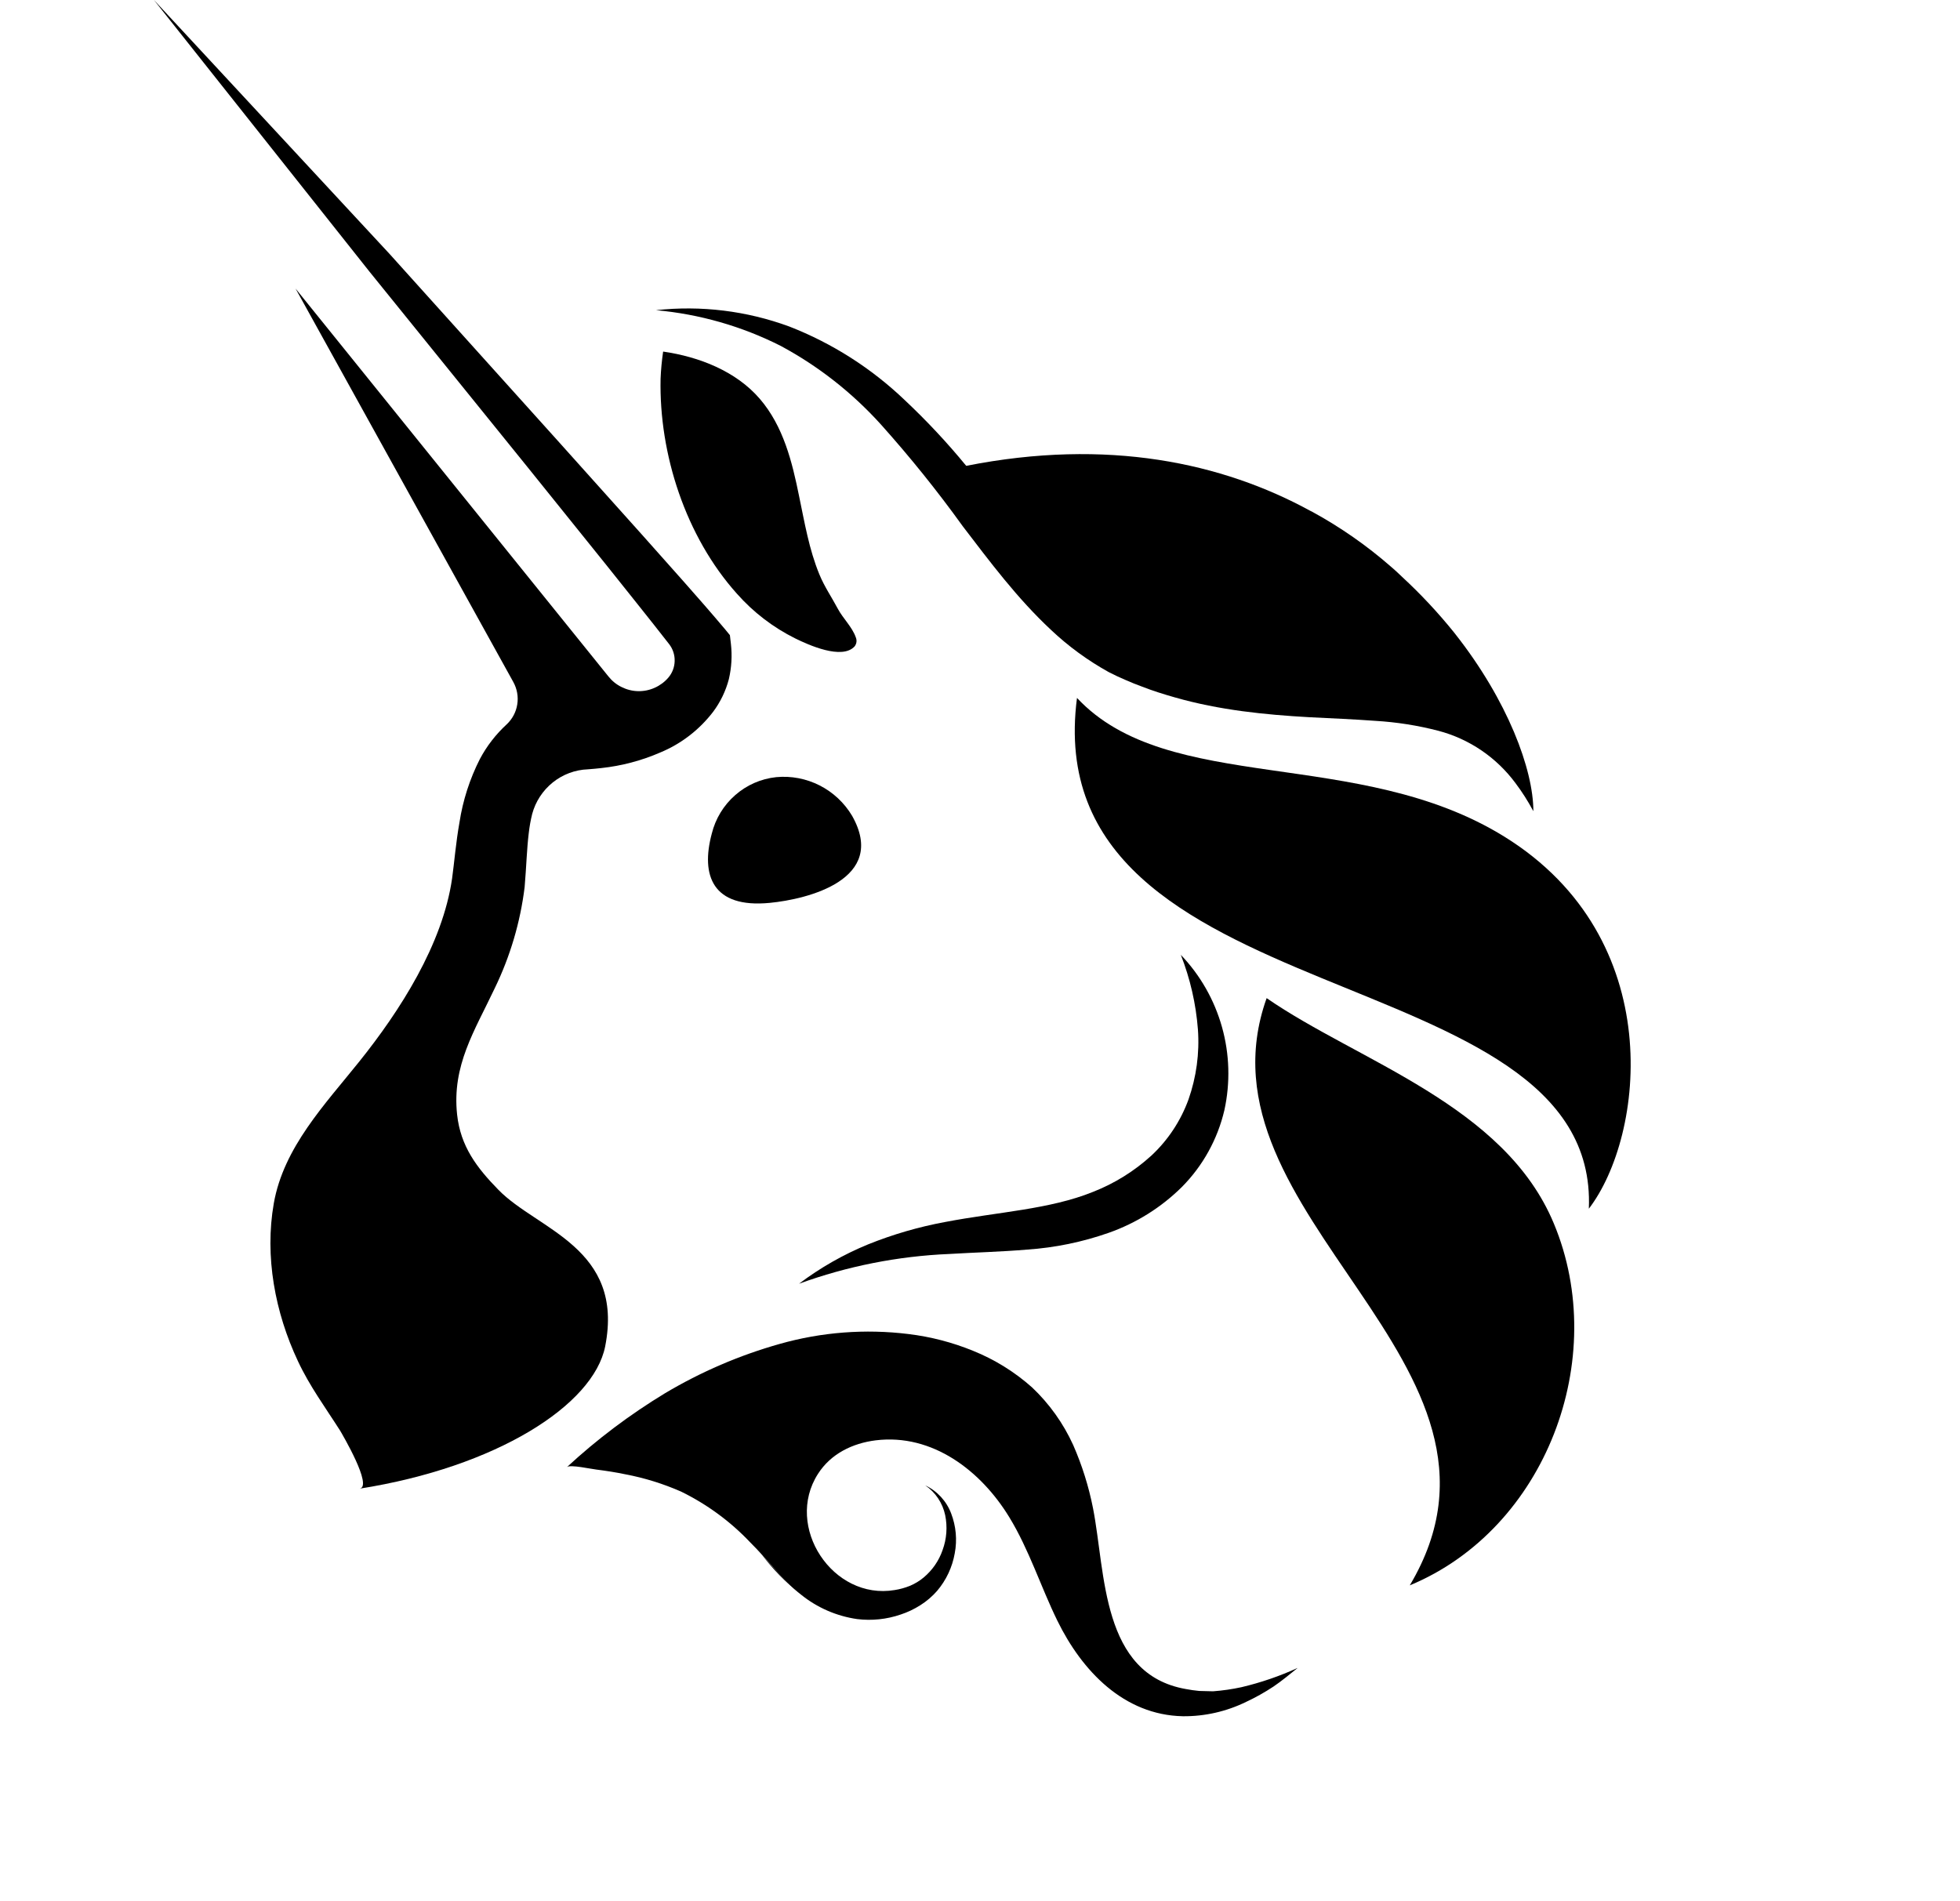
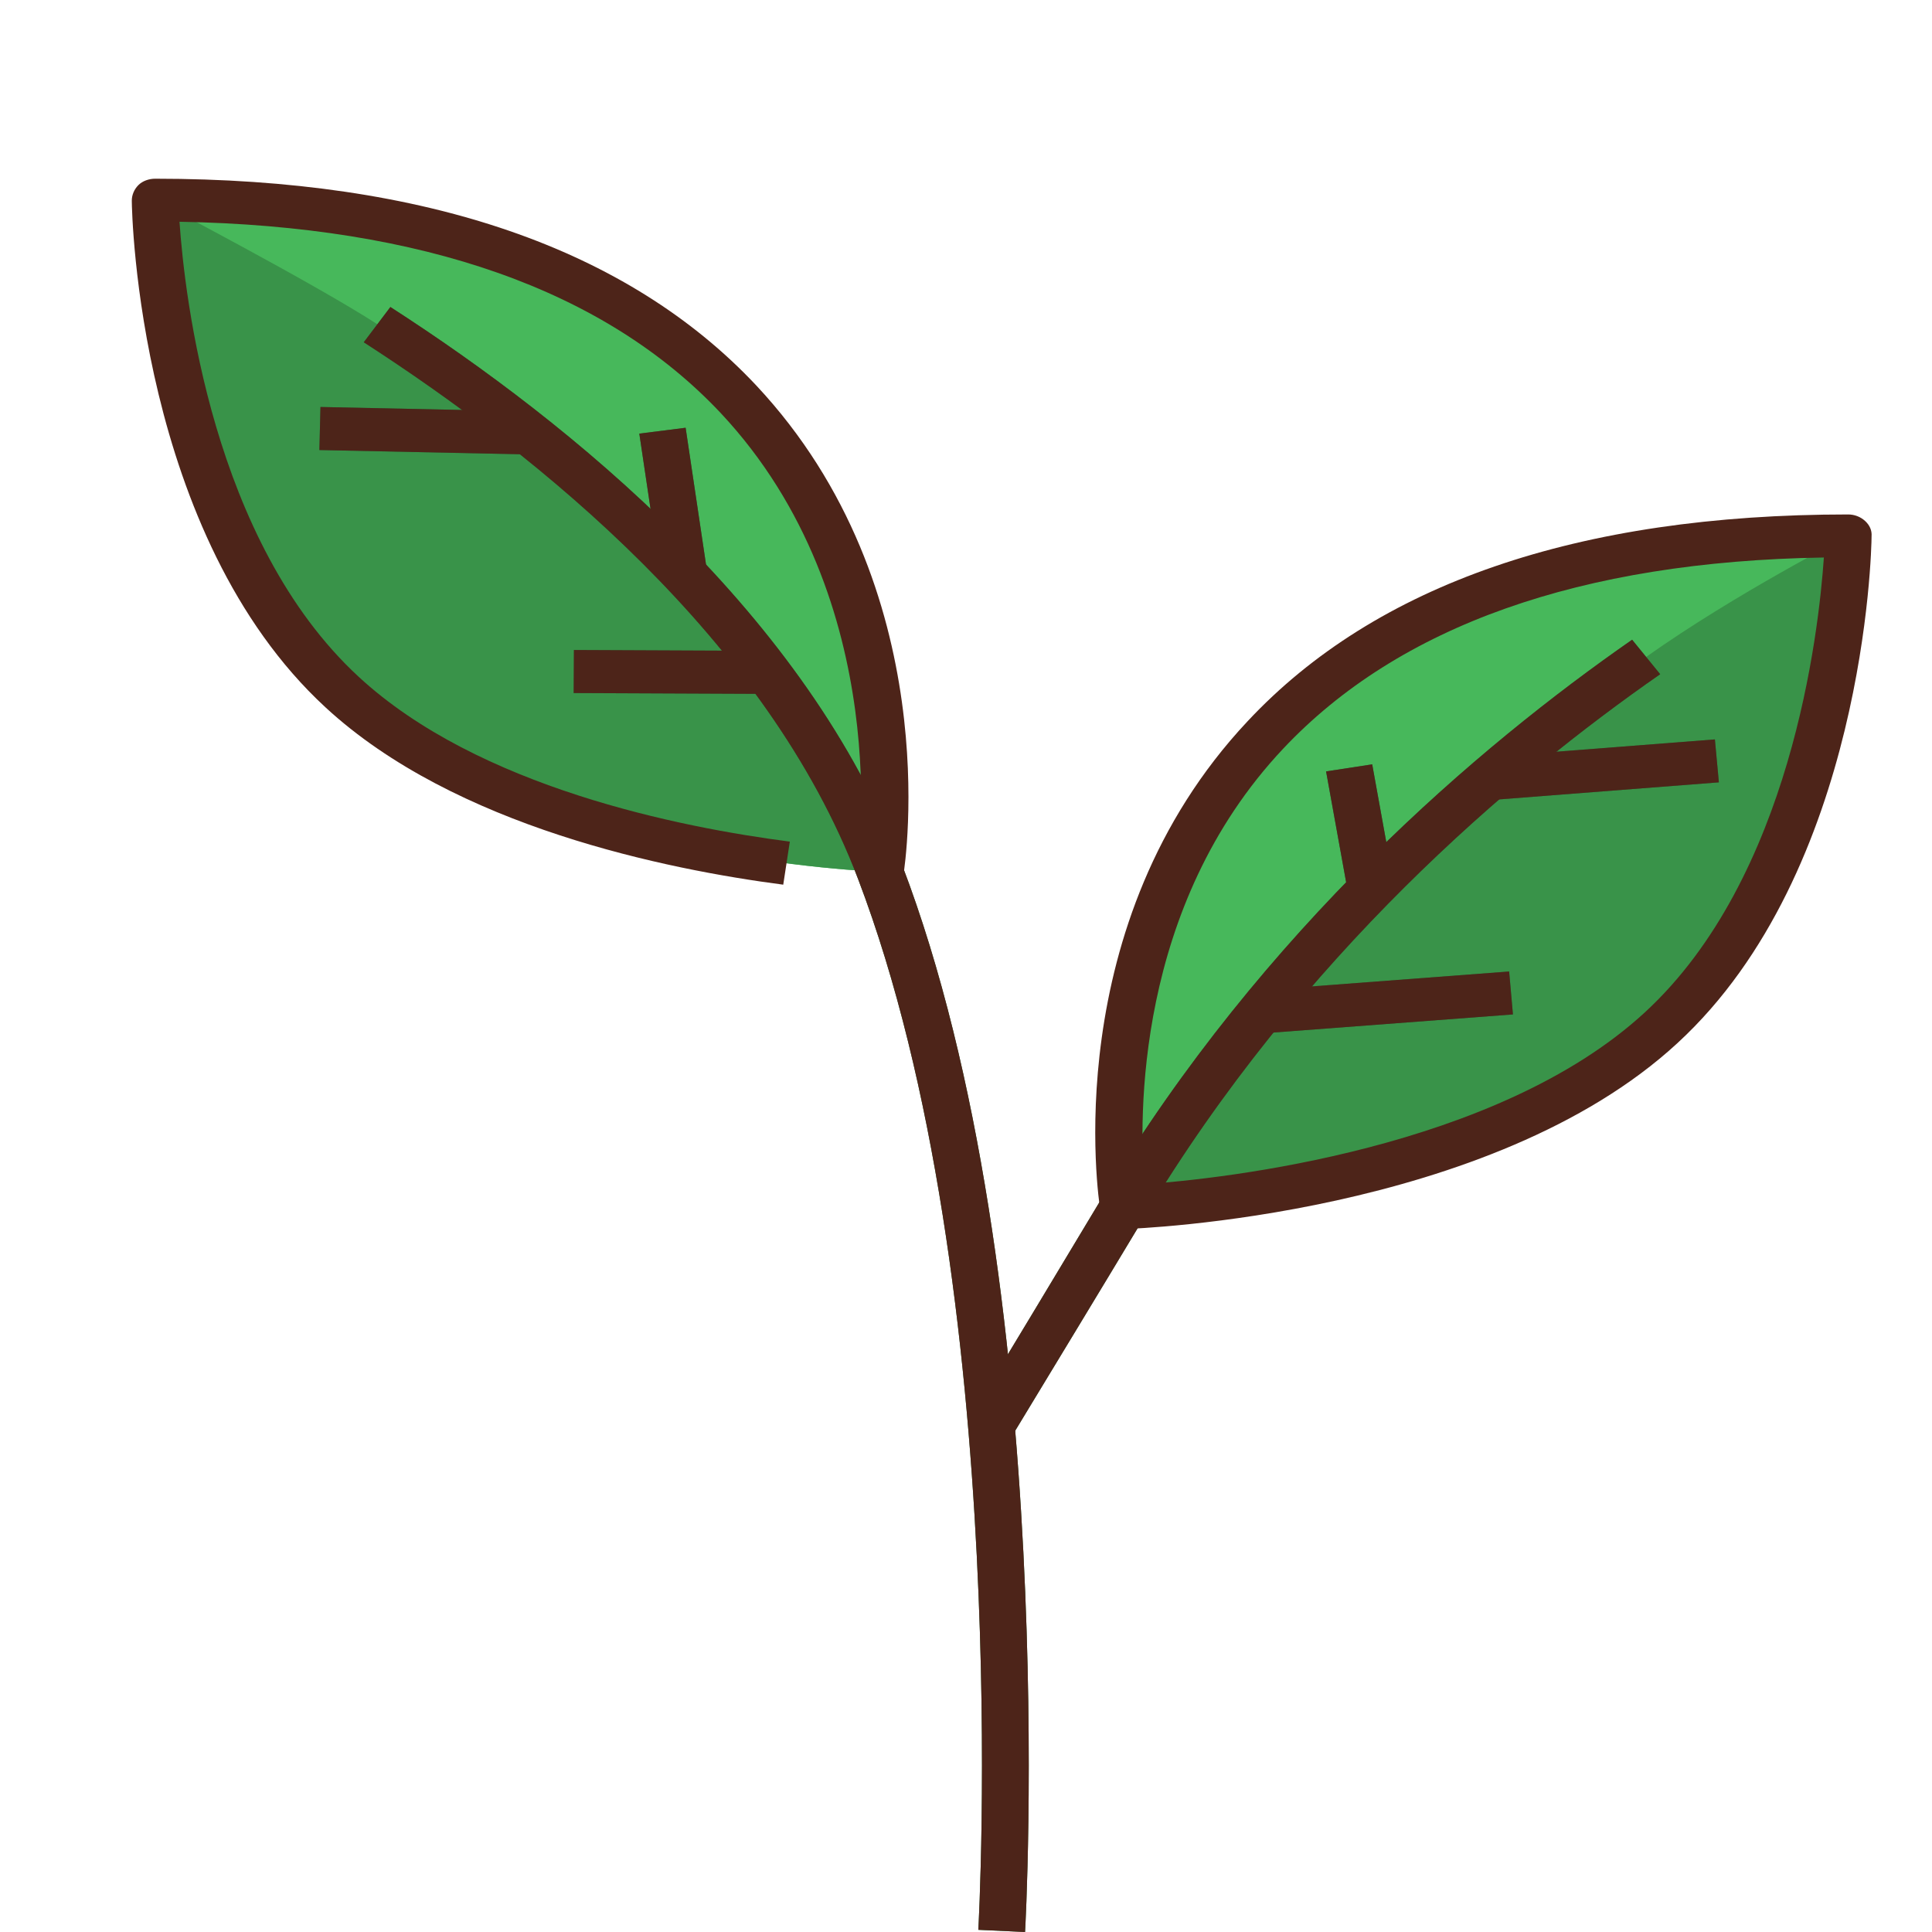
- <svg xmlns="http://www.w3.org/2000/svg" width="33" height="32" viewBox="0 0 33 32" fill="none">
-   <path d="M14.346 13.736C14.953 14.809 13.596 15.142 12.96 15.203C11.995 15.297 11.796 14.739 11.984 14.037C12.046 13.786 12.183 13.56 12.377 13.39C12.571 13.219 12.812 13.113 13.069 13.086C13.321 13.062 13.575 13.111 13.801 13.226C14.027 13.341 14.216 13.518 14.346 13.736Z" fill="black" />
-   <path d="M18.133 11.752C17.428 17.169 26.932 16.042 26.751 20.353C27.689 19.129 28.092 15.802 25.332 14.09C22.873 12.564 19.669 13.399 18.133 11.752Z" fill="black" />
-   <path d="M23.607 9.71C23.546 9.652 23.482 9.596 23.42 9.539C23.483 9.597 23.546 9.657 23.607 9.71Z" fill="black" />
-   <path d="M25.817 13.658L25.811 13.649C25.725 13.489 25.628 13.336 25.519 13.191C25.198 12.755 24.738 12.442 24.216 12.305C23.869 12.215 23.514 12.159 23.155 12.138C22.792 12.111 22.422 12.096 22.048 12.077C21.298 12.035 20.53 11.958 19.78 11.743C19.593 11.69 19.405 11.631 19.224 11.56C19.131 11.527 19.043 11.49 18.951 11.45C18.858 11.411 18.763 11.366 18.669 11.318C18.317 11.123 17.99 10.885 17.697 10.608C17.12 10.069 16.666 9.457 16.211 8.863C15.783 8.268 15.323 7.696 14.833 7.149C14.35 6.614 13.78 6.166 13.146 5.825C12.49 5.493 11.777 5.289 11.045 5.223C11.804 5.14 12.572 5.234 13.289 5.498C14.013 5.78 14.674 6.202 15.236 6.74C15.603 7.085 15.948 7.454 16.268 7.844C18.649 7.373 20.58 7.792 22.064 8.603L22.098 8.62C22.57 8.878 23.013 9.187 23.418 9.541C23.482 9.598 23.546 9.654 23.605 9.712C23.921 10.004 24.215 10.318 24.485 10.654L24.506 10.681C25.383 11.796 25.816 12.955 25.817 13.658Z" fill="black" />
-   <path d="M25.816 13.658L25.811 13.646L25.816 13.658Z" fill="black" />
-   <path d="M11.165 5.92C11.773 6.008 12.393 6.251 12.792 6.715C13.191 7.178 13.338 7.781 13.454 8.354C13.547 8.799 13.622 9.252 13.796 9.673C13.88 9.878 14.004 10.058 14.107 10.252C14.193 10.413 14.348 10.558 14.408 10.73C14.419 10.755 14.423 10.782 14.42 10.809C14.417 10.836 14.406 10.861 14.39 10.883C14.178 11.118 13.607 10.857 13.391 10.751C13.018 10.566 12.684 10.31 12.408 9.998C11.542 9.032 11.095 7.643 11.122 6.379C11.128 6.225 11.143 6.072 11.165 5.92Z" fill="black" />
-   <path d="M21.326 16.807C20.014 20.486 25.966 22.954 23.736 26.695C26.025 25.746 27.111 22.878 26.162 20.603C25.331 18.605 22.875 17.877 21.326 16.807Z" fill="black" />
-   <path d="M13.453 21.616C13.811 21.346 14.202 21.123 14.617 20.953C15.036 20.784 15.471 20.658 15.916 20.576C16.798 20.407 17.671 20.366 18.404 20.069C18.766 19.927 19.099 19.72 19.387 19.457C19.666 19.197 19.879 18.874 20.01 18.515C20.143 18.137 20.198 17.734 20.169 17.334C20.136 16.903 20.039 16.48 19.881 16.078C20.208 16.419 20.446 16.837 20.574 17.293C20.702 17.748 20.716 18.229 20.615 18.692C20.501 19.181 20.253 19.63 19.9 19.986C19.551 20.332 19.129 20.596 18.666 20.759C18.225 20.914 17.764 21.009 17.297 21.041C16.847 21.079 16.412 21.089 15.984 21.115C15.12 21.151 14.266 21.32 13.453 21.616Z" fill="black" />
-   <path d="M21.849 28.085C21.717 28.19 21.585 28.302 21.44 28.4C21.293 28.497 21.14 28.583 20.981 28.657C20.65 28.819 20.286 28.902 19.918 28.899C18.921 28.88 18.216 28.134 17.803 27.291C17.522 26.717 17.328 26.096 16.994 25.549C16.517 24.766 15.7 24.136 14.744 24.253C14.354 24.302 13.989 24.478 13.772 24.818C13.202 25.706 14.02 26.95 15.064 26.774C15.153 26.76 15.239 26.736 15.323 26.702C15.405 26.667 15.483 26.62 15.552 26.562C15.698 26.44 15.808 26.281 15.87 26.101C15.939 25.913 15.954 25.71 15.914 25.514C15.871 25.309 15.751 25.129 15.579 25.012C15.779 25.106 15.935 25.275 16.014 25.483C16.096 25.697 16.118 25.929 16.075 26.154C16.034 26.389 15.931 26.608 15.777 26.789C15.695 26.882 15.601 26.963 15.496 27.029C15.392 27.095 15.281 27.148 15.165 27.186C14.93 27.267 14.679 27.293 14.432 27.263C14.085 27.213 13.758 27.071 13.485 26.85C13.163 26.594 12.923 26.259 12.631 25.971C12.297 25.618 11.902 25.329 11.467 25.116C11.166 24.984 10.852 24.886 10.529 24.825C10.367 24.791 10.203 24.766 10.039 24.745C9.964 24.738 9.596 24.656 9.545 24.704C10.052 24.235 10.605 23.819 11.195 23.461C11.801 23.1 12.451 22.82 13.13 22.629C13.833 22.43 14.569 22.374 15.294 22.463C15.668 22.508 16.034 22.603 16.382 22.745C16.747 22.892 17.084 23.101 17.378 23.363C17.668 23.638 17.903 23.967 18.069 24.332C18.219 24.674 18.331 25.031 18.403 25.397C18.617 26.492 18.538 28.19 19.966 28.441C20.04 28.455 20.115 28.466 20.191 28.473L20.424 28.479C20.585 28.467 20.744 28.444 20.901 28.41C21.227 28.333 21.545 28.224 21.849 28.085Z" fill="black" />
-   <path d="M13.553 26.891L13.516 26.861L13.553 26.891Z" fill="black" />
-   <path d="M12.272 11.434C12.22 11.634 12.129 11.823 12.005 11.988C11.773 12.29 11.467 12.526 11.116 12.671C10.801 12.808 10.467 12.896 10.125 12.933C10.051 12.942 9.974 12.948 9.9 12.954C9.684 12.962 9.476 13.039 9.307 13.175C9.138 13.311 9.016 13.497 8.96 13.707C8.934 13.812 8.915 13.918 8.903 14.024C8.869 14.301 8.863 14.589 8.833 14.938C8.76 15.531 8.589 16.107 8.328 16.644C7.989 17.362 7.608 17.94 7.696 18.767C7.754 19.304 8.028 19.663 8.392 20.035C9.048 20.709 10.517 21.01 10.189 22.672C9.991 23.663 8.354 24.704 6.054 25.067C6.283 25.032 5.76 24.148 5.728 24.092C5.481 23.704 5.211 23.338 5.015 22.917C4.631 22.101 4.453 21.156 4.61 20.262C4.776 19.32 5.47 18.598 6.046 17.879C6.733 17.023 7.453 15.901 7.612 14.79C7.649 14.521 7.676 14.184 7.736 13.848C7.793 13.477 7.909 13.117 8.079 12.782C8.195 12.563 8.348 12.365 8.531 12.197C8.626 12.108 8.689 11.99 8.709 11.861C8.73 11.732 8.706 11.6 8.643 11.485L4.976 4.859L10.243 11.389C10.303 11.465 10.379 11.527 10.466 11.569C10.552 11.612 10.646 11.636 10.743 11.638C10.839 11.64 10.934 11.621 11.023 11.581C11.111 11.542 11.189 11.484 11.252 11.411C11.319 11.333 11.357 11.234 11.359 11.131C11.362 11.028 11.329 10.927 11.266 10.846C10.922 10.404 10.558 9.954 10.206 9.511L8.88 7.863L6.22 4.573L2.592 0L6.561 4.278L9.393 7.424L10.806 9C11.275 9.53 11.743 10.044 12.212 10.601L12.289 10.695L12.306 10.841C12.329 11.039 12.317 11.24 12.272 11.434Z" fill="black" />
-   <path d="M13.486 26.847C13.231 26.649 13.005 26.417 12.812 26.158C13.019 26.405 13.244 26.635 13.486 26.847Z" fill="black" />
+ <svg xmlns="http://www.w3.org/2000/svg" width="32" height="32" viewBox="0 0 32 32" fill="none">
+   <path d="M18.605 20C18.605 20 16.823 8.878 30.612 8.878C30.612 8.878 30.534 14.239 27.513 17.027C24.492 19.815 18.605 20 18.605 20Z" fill="#47B85B" />
+   <path d="M30.612 8.878C30.612 8.878 30.534 14.247 27.513 17.027C24.492 19.808 18.605 20 18.605 20C21.215 15.644 24.732 12.678 27.265 10.881C28.753 9.826 30.612 8.878 30.612 8.878Z" fill="#399349" />
+   <path d="M14.577 14.439C14.577 14.439 16.358 3.317 2.57 3.317C2.57 3.317 2.647 8.678 5.668 11.466C8.69 14.254 14.577 14.439 14.577 14.439Z" fill="#47B85B" />
+   <path d="M14.577 14.439C14.577 14.439 8.682 14.247 5.668 11.466C2.647 8.685 2.57 3.317 2.57 3.317C2.57 3.317 5.204 4.693 6.249 5.37C9.17 7.274 13.035 10.389 14.577 14.439Z" fill="#399349" />
+   <path d="M16.978 32L16.204 31.964C16.211 31.857 16.792 21.334 14.213 14.56C12.71 10.603 8.93 7.545 6.025 5.669L6.466 5.085C9.464 7.017 13.368 10.19 14.941 14.325C17.575 21.227 16.986 31.893 16.978 32Z" fill="#2B6E37" />
+   <path d="M5.308 6.741L8.77 6.814L8.752 7.527L5.29 7.454L5.308 6.741Z" fill="#2B6E37" />
+   <path d="M11.356 7.085L11.709 9.452L10.942 9.549L10.589 7.182L11.356 7.085Z" fill="#2B6E37" />
+   <path d="M9.506 10.766L12.721 10.78L12.717 11.493L9.502 11.479L9.506 10.766Z" fill="#2B6E37" />
+   <path d="M16.761 23.786L16.087 23.437C16.769 22.311 17.497 21.099 18.264 19.822C20.929 15.387 24.5 12.357 27.033 10.596L27.498 11.167C25.027 12.885 21.541 15.844 18.946 20.172C18.179 21.448 17.443 22.66 16.761 23.786Z" fill="#2B6E37" />
+   <path d="M28.404 12.247L28.47 12.958L24.709 13.25L24.643 12.539L28.404 12.247Z" fill="#2B6E37" />
+   <path d="M22.728 12.66L23.088 14.649L22.324 14.766L21.964 12.777L22.728 12.66Z" fill="#2B6E37" />
+   <path d="M24.996 16.091L25.059 16.802L20.92 17.115L20.856 16.404L24.996 16.091Z" fill="#2B6E37" />
+   <path d="M12.973 14.653C11.06 14.403 7.535 13.698 5.39 11.715C2.299 8.864 2.183 3.545 2.183 3.324C2.183 3.231 2.221 3.138 2.291 3.067C2.361 2.996 2.469 2.96 2.57 2.96C7.047 2.96 10.394 4.115 12.524 6.382C15.677 9.748 14.995 14.296 14.964 14.489L14.197 14.382L14.577 14.432L14.197 14.382C14.205 14.339 14.856 9.954 11.935 6.839C10.022 4.807 7.009 3.744 2.973 3.673C3.058 4.906 3.515 8.97 5.94 11.209C7.923 13.042 11.269 13.705 13.082 13.94L12.973 14.653Z" fill="#4D2419" />
+   <path d="M18.605 20.357C18.411 20.357 18.249 20.229 18.225 20.05C18.194 19.858 17.505 15.309 20.666 11.944C22.788 9.676 26.134 8.521 30.612 8.521C30.712 8.521 30.813 8.557 30.891 8.628C30.968 8.699 31.007 8.785 30.999 8.885C30.999 9.113 30.883 14.425 27.784 17.277C24.694 20.129 18.861 20.35 18.613 20.357H18.605ZM30.209 9.234C26.173 9.298 23.168 10.368 21.254 12.4C18.791 15.017 18.868 18.539 18.953 19.615C20.263 19.523 24.787 19.031 27.242 16.77C29.667 14.539 30.124 10.475 30.209 9.234Z" fill="#4D2419" />
+   <path d="M16.978 32L16.204 31.964C16.211 31.857 16.792 21.334 14.213 14.56C12.71 10.603 8.93 7.545 6.025 5.669L6.466 5.085C9.464 7.017 13.368 10.19 14.941 14.325C17.575 21.227 16.986 31.893 16.978 32Z" fill="#4D2419" />
+   <path d="M5.308 6.741L8.77 6.814L8.752 7.527L5.29 7.454L5.308 6.741Z" fill="#4D2419" />
+   <path d="M11.356 7.085L11.709 9.452L10.942 9.549L10.589 7.182L11.356 7.085Z" fill="#4D2419" />
+   <path d="M9.506 10.766L12.721 10.78L12.717 11.493L9.502 11.479L9.506 10.766Z" fill="#4D2419" />
+   <path d="M16.761 23.786L16.087 23.437C16.769 22.311 17.497 21.099 18.264 19.822C20.929 15.387 24.5 12.357 27.033 10.596L27.498 11.167C25.027 12.885 21.541 15.844 18.946 20.172C18.179 21.448 17.443 22.66 16.761 23.786Z" fill="#4D2419" />
+   <path d="M28.404 12.247L28.47 12.958L24.709 13.25L24.643 12.539L28.404 12.247Z" fill="#4D2419" />
+   <path d="M22.728 12.66L23.088 14.649L22.324 14.766L21.964 12.777L22.728 12.66Z" fill="#4D2419" />
+   <path d="M24.996 16.091L25.059 16.802L20.92 17.115L20.856 16.404L24.996 16.091Z" fill="#4D2419" />
</svg>
